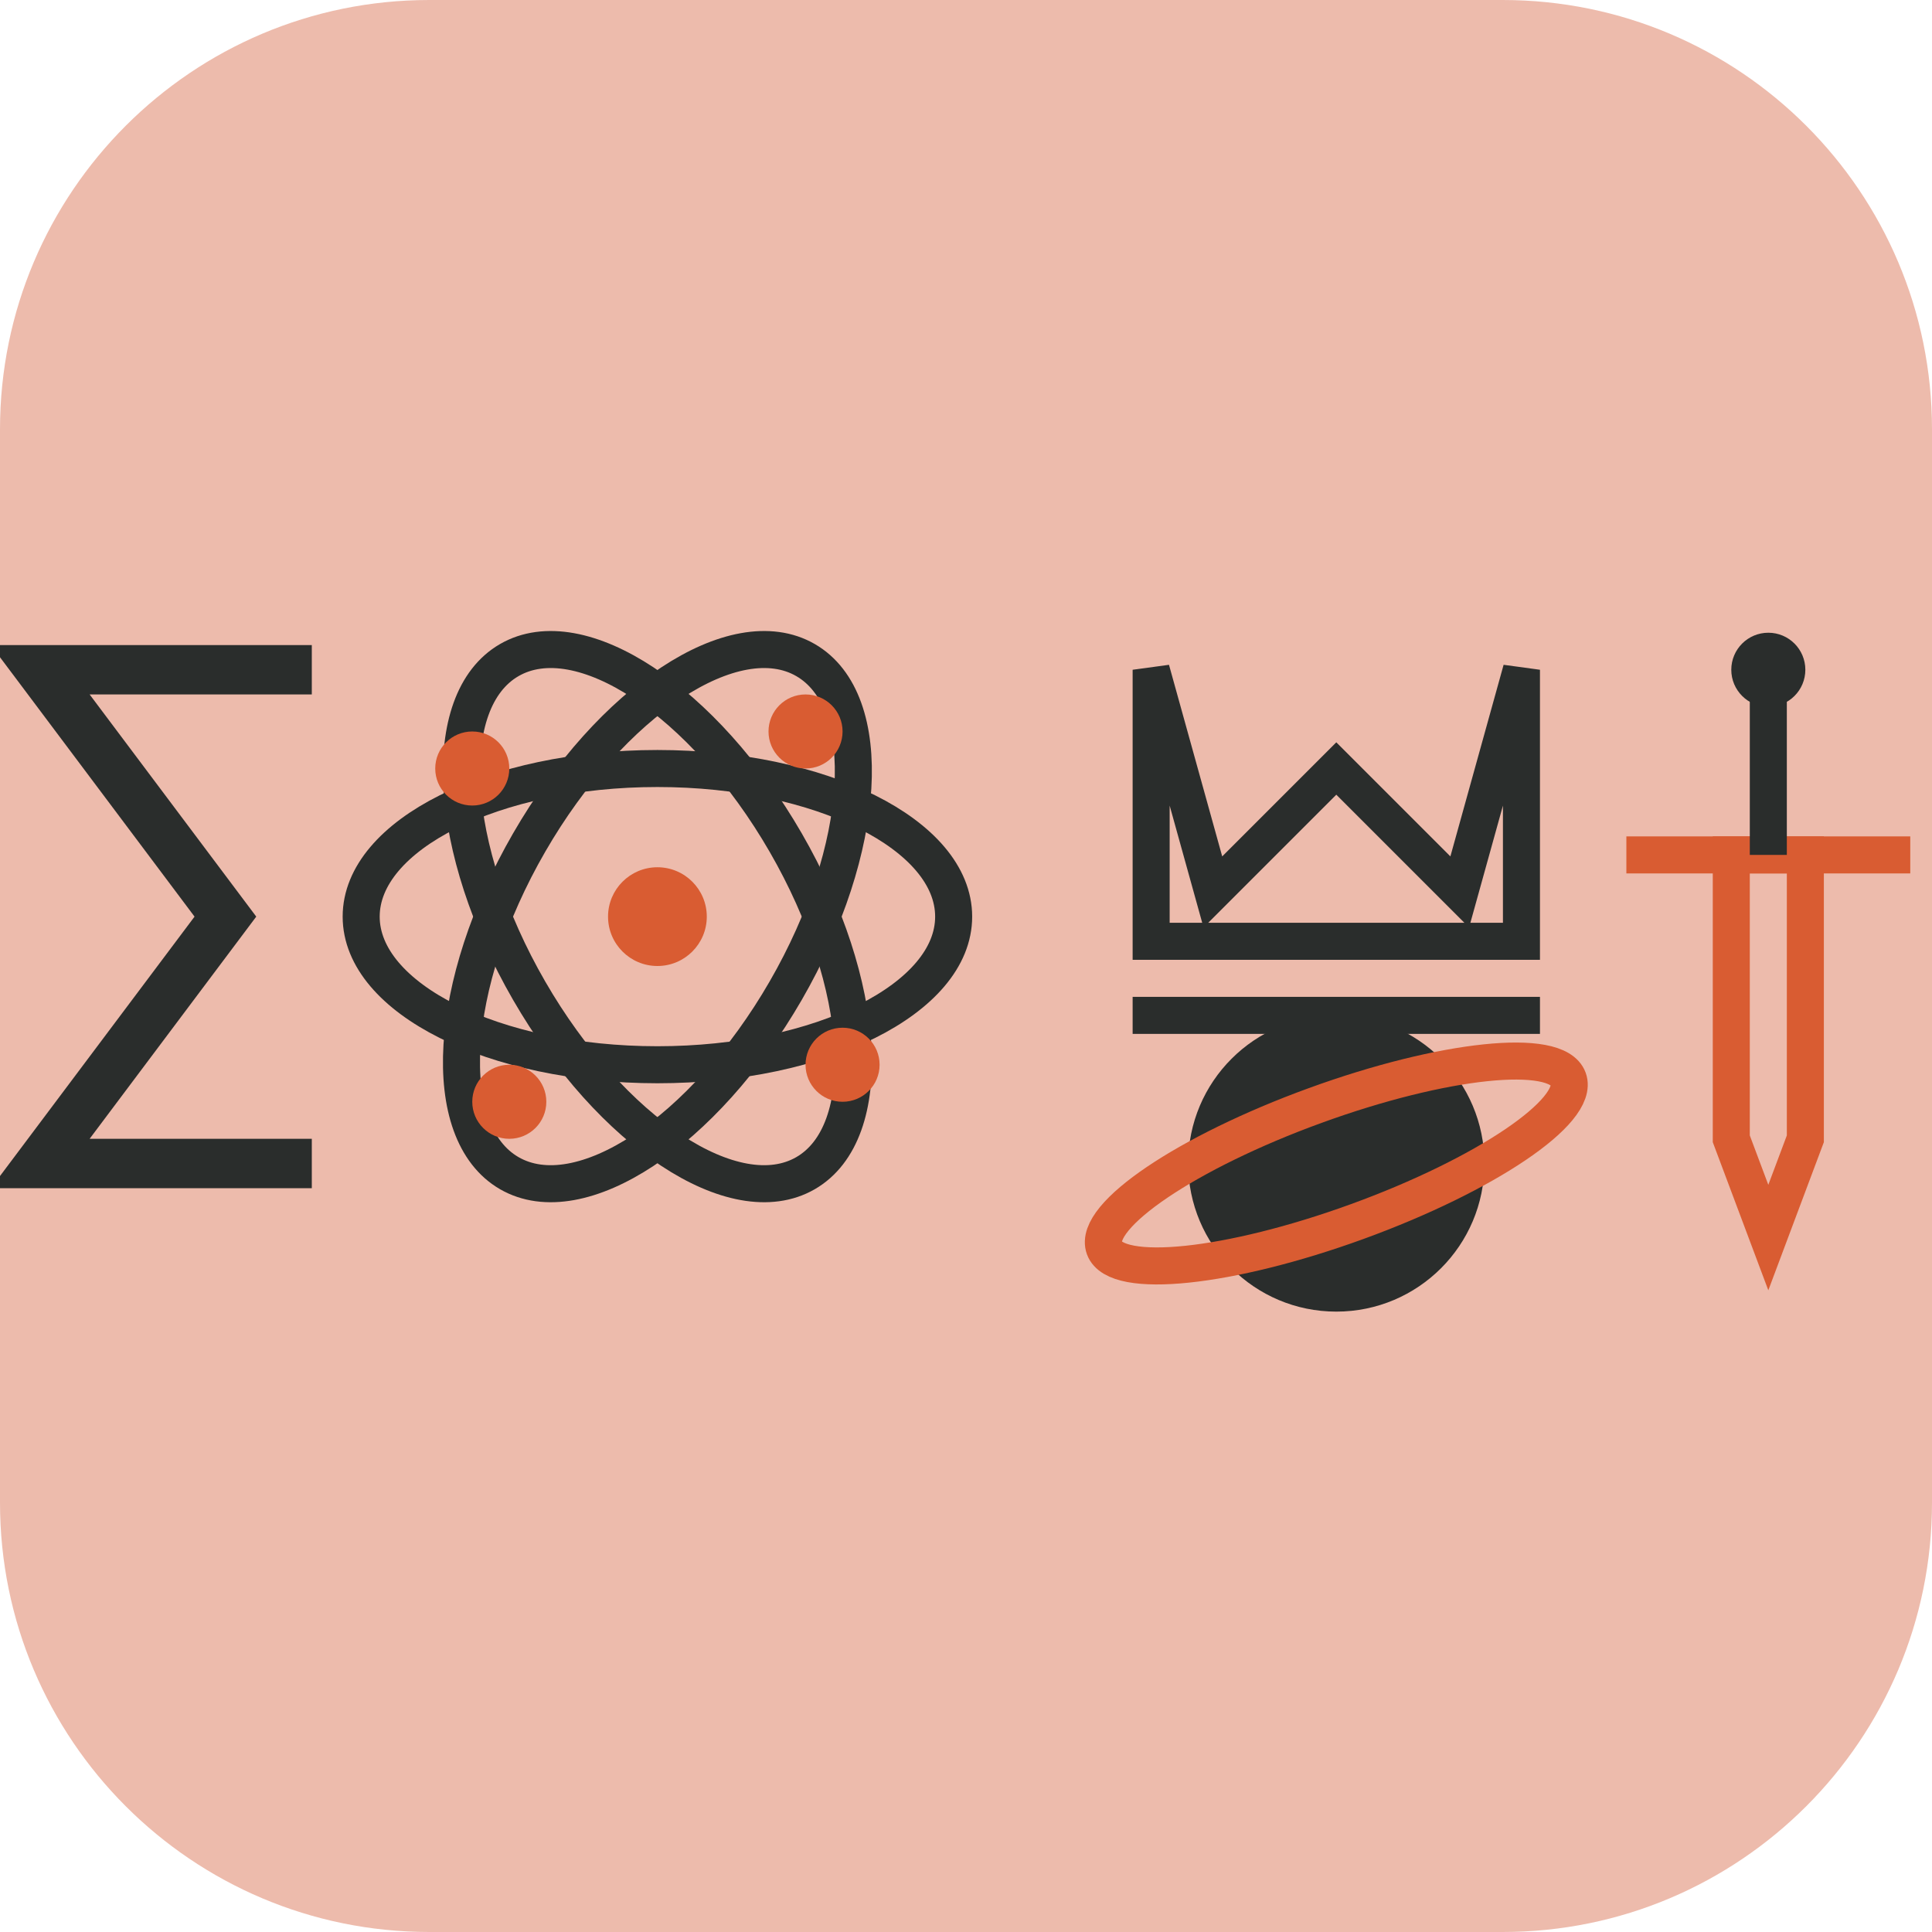
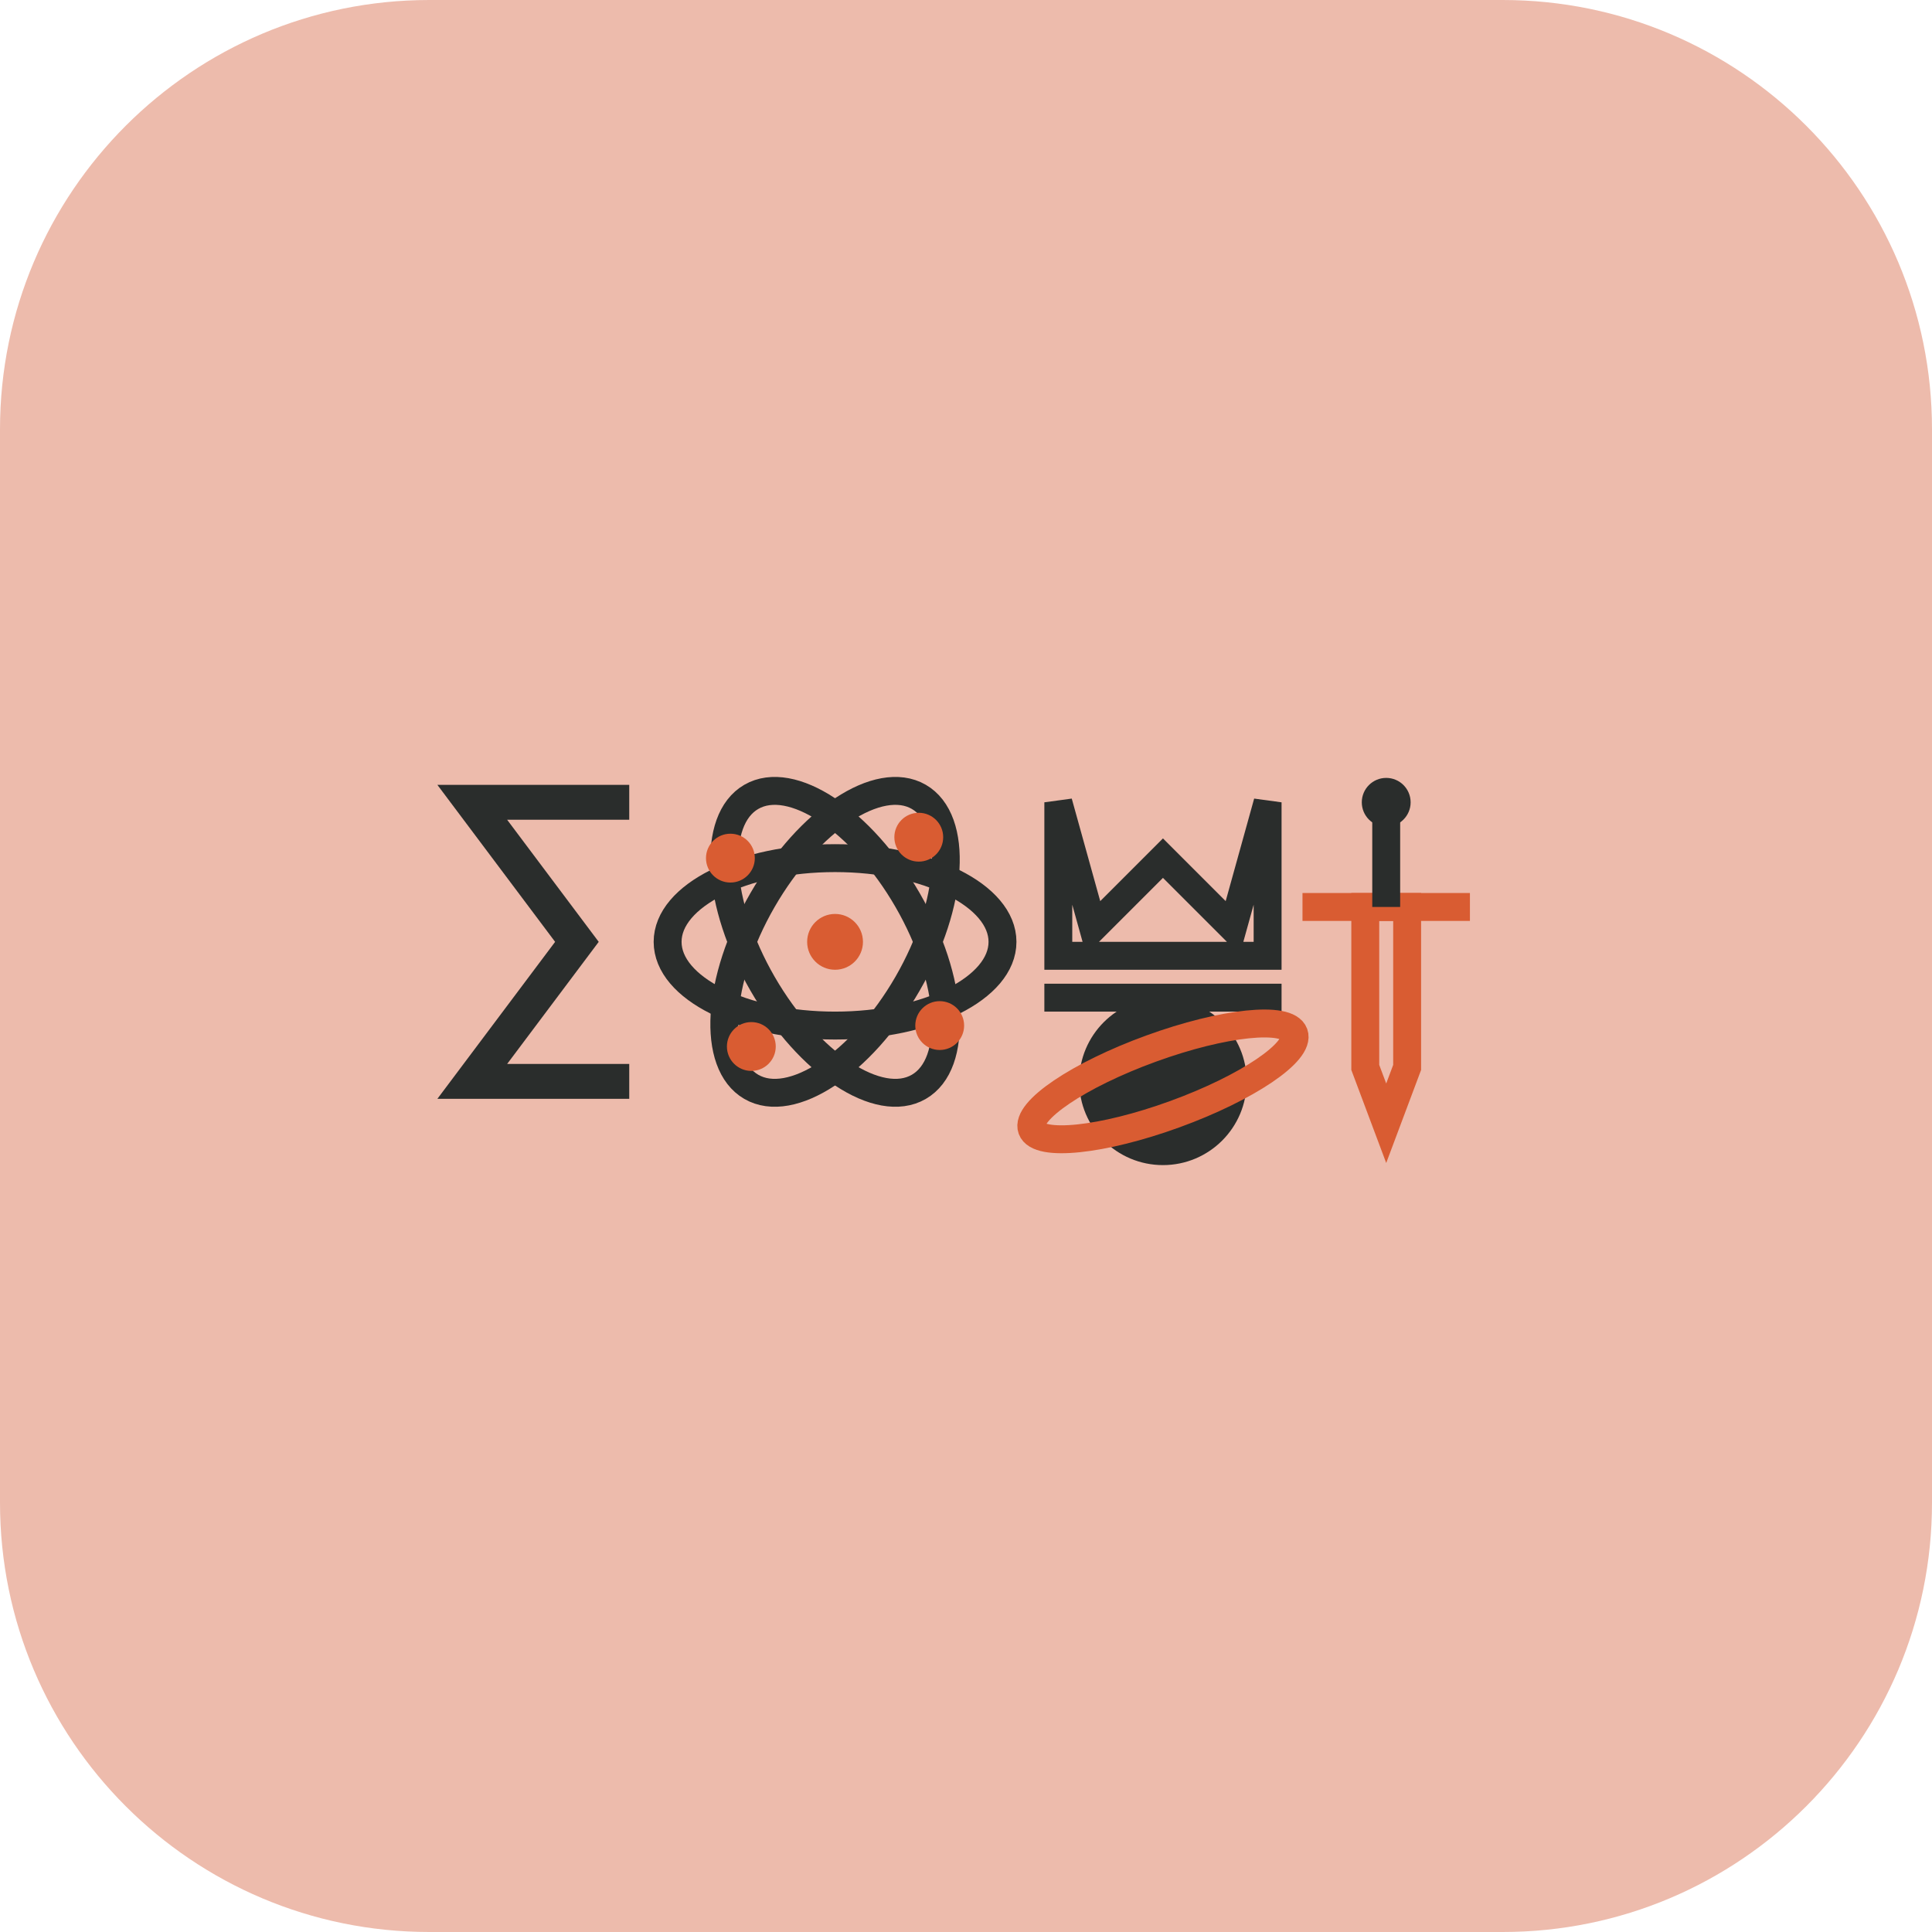
<svg xmlns="http://www.w3.org/2000/svg" viewBox="0 0 180 180" width="100%" height="100%">
  <rect width="180" height="180" rx="40" fill="#edbbac" />
-   <g transform="translate(-13.5, 22.15) scale(1.15)" fill="none">
-     <path d="M 35 35 L 15 35 L 30 55 L 15 75 L 35 75" stroke="#2a2d2c" stroke-width="4" stroke-linejoin="miter" stroke-linecap="square" />
-     <g transform="translate(65, 55)">
-       <ellipse cx="0" cy="0" rx="12" ry="24" transform="rotate(30)" stroke="#2a2d2c" stroke-width="3" />
-       <ellipse cx="0" cy="0" rx="12" ry="24" transform="rotate(-30)" stroke="#2a2d2c" stroke-width="3" />
-       <ellipse cx="0" cy="0" rx="12" ry="24" transform="rotate(90)" stroke="#2a2d2c" stroke-width="3" />
+   <g transform="translate(44, 52) scale(0.65)" fill="none">
+     <path d="M 20 35 L 0 35 L 15 55 L 0 75 L 20 75" stroke="#2a2d2c" stroke-width="5" stroke-linejoin="miter" stroke-linecap="square" />
+     <g transform="translate(52, 55)">
+       <ellipse cx="0" cy="0" rx="12" ry="24" transform="rotate(30)" stroke="#2a2d2c" stroke-width="4" />
+       <ellipse cx="0" cy="0" rx="12" ry="24" transform="rotate(-30)" stroke="#2a2d2c" stroke-width="4" />
+       <ellipse cx="0" cy="0" rx="12" ry="24" transform="rotate(90)" stroke="#2a2d2c" stroke-width="4" />
      <circle cx="0" cy="0" r="4" fill="#d95c32" />
-       <circle cx="-15" cy="-12" r="3" fill="#d95c32" />
-       <circle cx="15" cy="12" r="3" fill="#d95c32" />
-       <circle cx="12" cy="-15" r="3" fill="#d95c32" />
-       <circle cx="-12" cy="15" r="3" fill="#d95c32" />
+       <circle cx="-15" cy="-12" r="3.5" fill="#d95c32" />
+       <circle cx="15" cy="12" r="3.5" fill="#d95c32" />
+       <circle cx="12" cy="-15" r="3.5" fill="#d95c32" />
+       <circle cx="-12" cy="15" r="3.5" fill="#d95c32" />
    </g>
-     <g transform="translate(105, 35)">
-       <path d="M 0 0 L 5 18 L 15 8 L 25 18 L 30 0 L 30 22 L 0 22 Z" stroke="#2a2d2c" stroke-width="3" stroke-linejoin="miter" stroke-linecap="square" />
-       <line x1="0" y1="28" x2="30" y2="28" stroke="#2a2d2c" stroke-width="3" stroke-linecap="square" />
+     <g transform="translate(84, 35)">
+       <path d="M 0 0 L 5 18 L 15 8 L 25 18 L 30 0 L 30 22 L 0 22 Z" stroke="#2a2d2c" stroke-width="4" stroke-linejoin="miter" stroke-linecap="square" />
+       <line x1="0" y1="28" x2="30" y2="28" stroke="#2a2d2c" stroke-width="4" stroke-linecap="square" />
    </g>
-     <g transform="translate(120, 75)">
+     <g transform="translate(99, 75)">
      <circle cx="0" cy="0" r="12" fill="#2a2d2c" />
-       <ellipse cx="0" cy="0" rx="20" ry="5" transform="rotate(-20)" stroke="#d95c32" stroke-width="3" />
+       <ellipse cx="0" cy="0" rx="20" ry="5" transform="rotate(-20)" stroke="#d95c32" stroke-width="4" />
    </g>
-     <g transform="translate(155, 55)">
-       <path d="M -3 -5 L 3 -5 L 3 18 L 0 26 L -3 18 Z" stroke="#d95c32" stroke-width="3" stroke-linejoin="miter" />
-       <line x1="-10" y1="-5" x2="10" y2="-5" stroke="#d95c32" stroke-width="3" stroke-linecap="square" />
-       <line x1="0" y1="-5" x2="0" y2="-18" stroke="#2a2d2c" stroke-width="3" />
-       <circle cx="0" cy="-20" r="3" fill="#2a2d2c" />
+     <g transform="translate(131, 55)">
+       <path d="M -3 -5 L 3 -5 L 3 18 L 0 26 L -3 18 Z" stroke="#d95c32" stroke-width="4" stroke-linejoin="miter" />
+       <line x1="-10" y1="-5" x2="10" y2="-5" stroke="#d95c32" stroke-width="4" stroke-linecap="square" />
+       <line x1="0" y1="-5" x2="0" y2="-18" stroke="#2a2d2c" stroke-width="4" />
+       <circle cx="0" cy="-20" r="3.5" fill="#2a2d2c" />
    </g>
  </g>
</svg>
